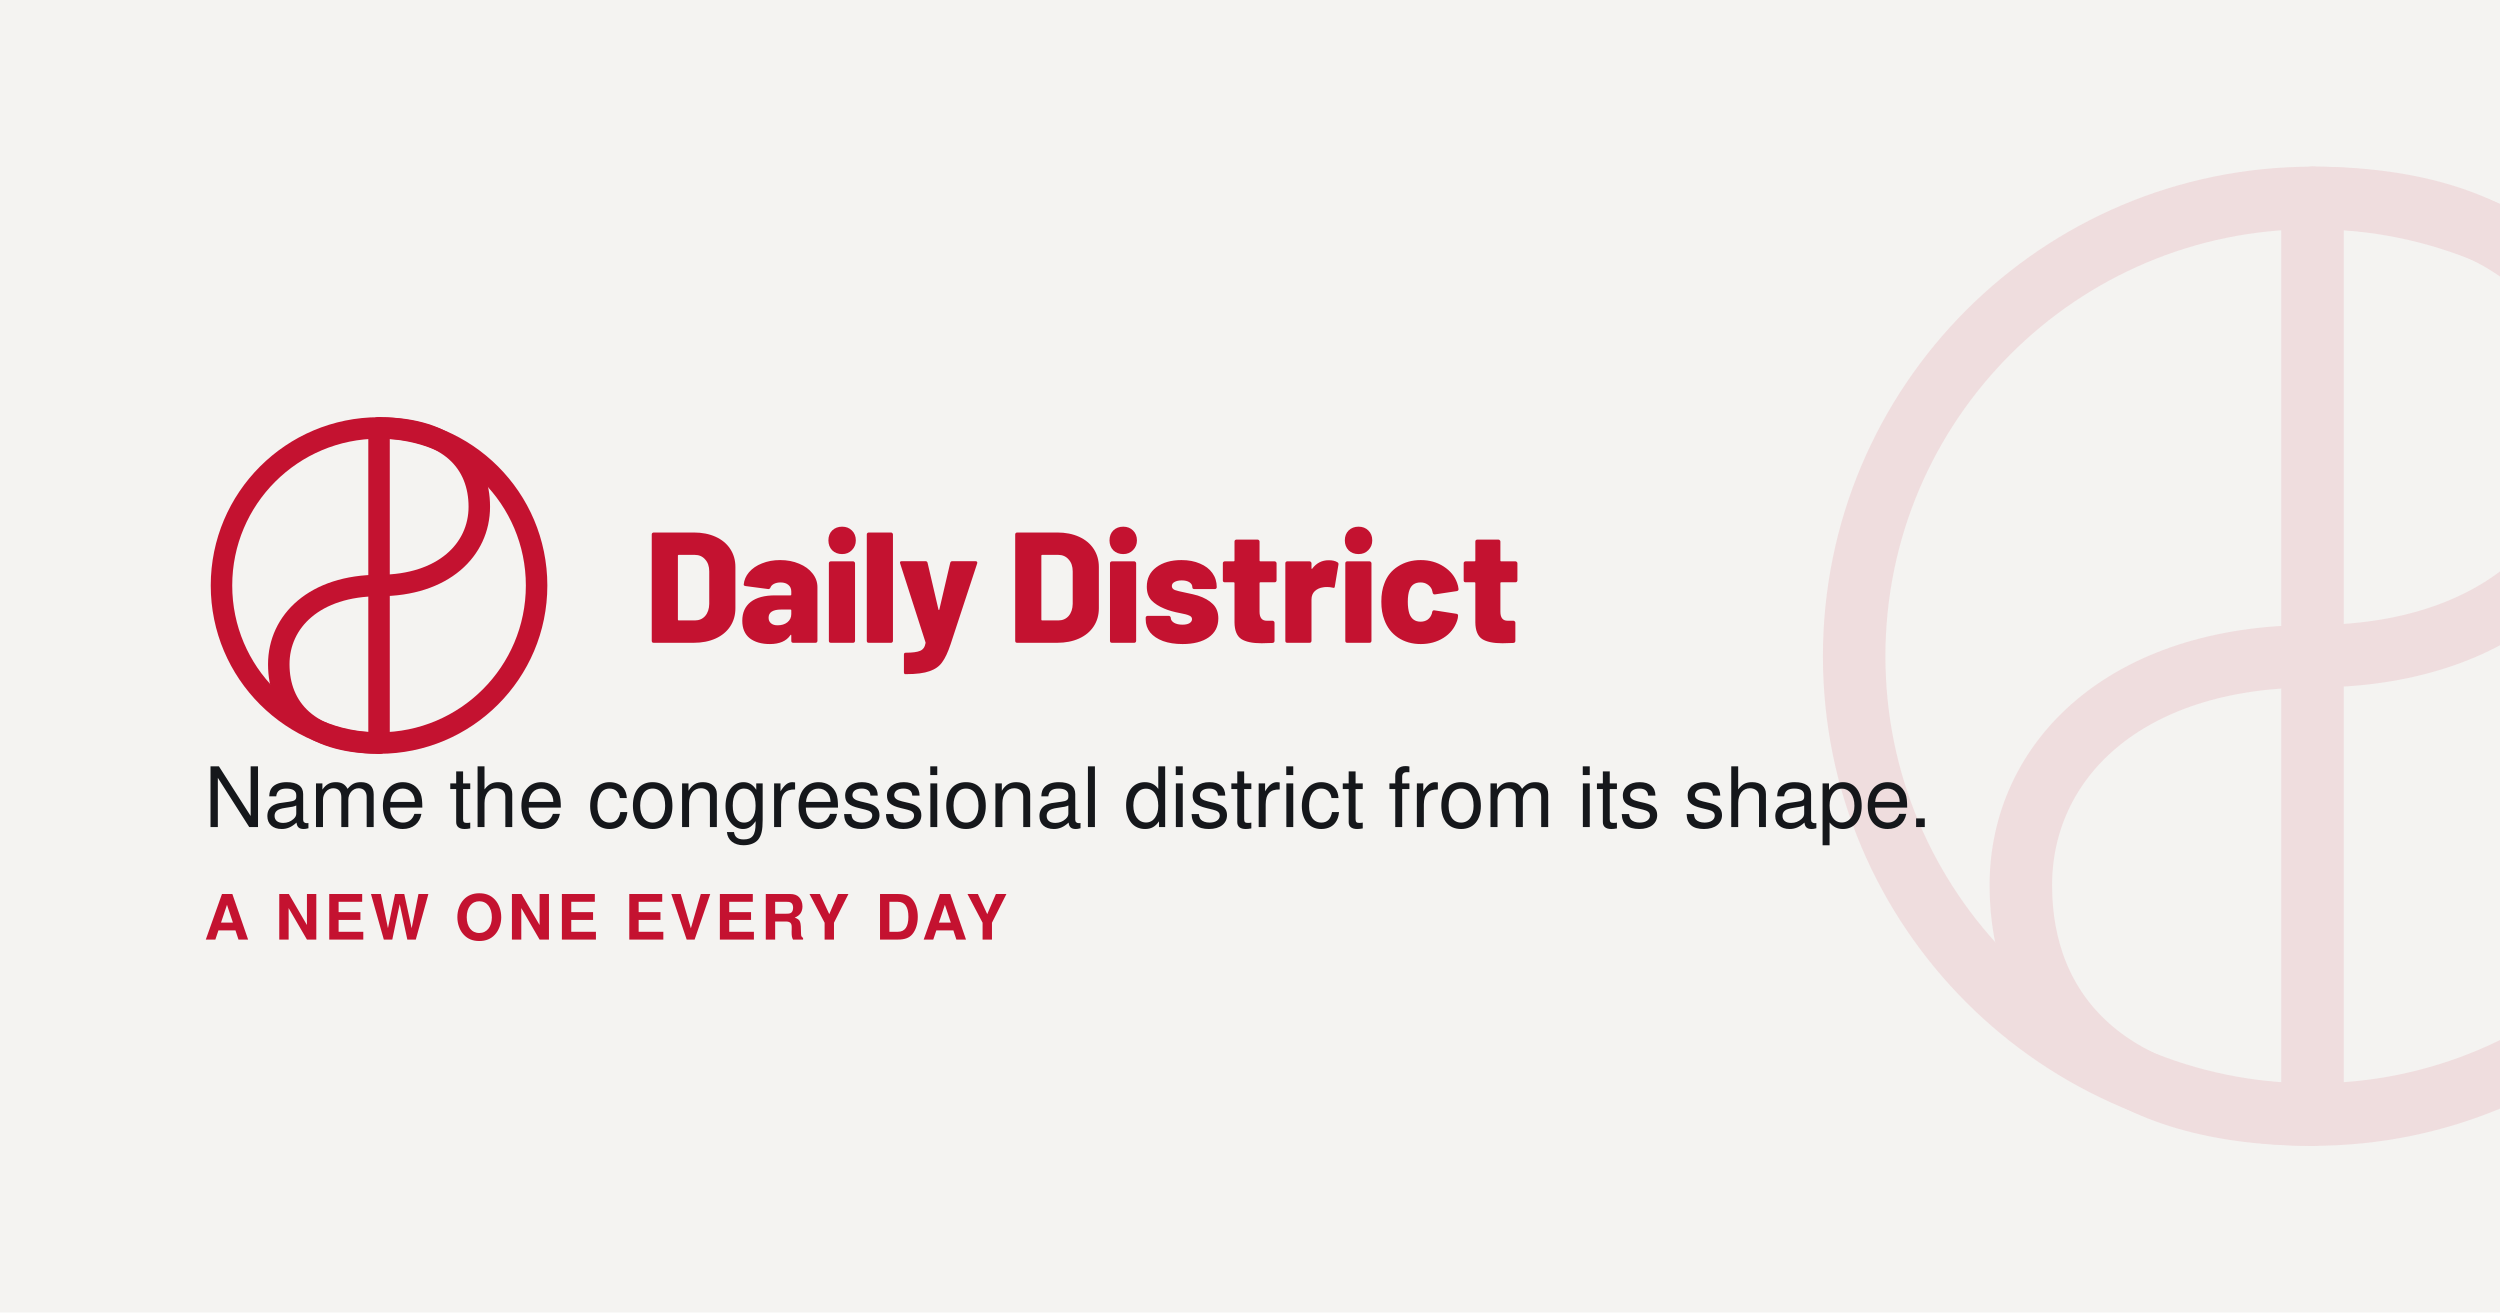
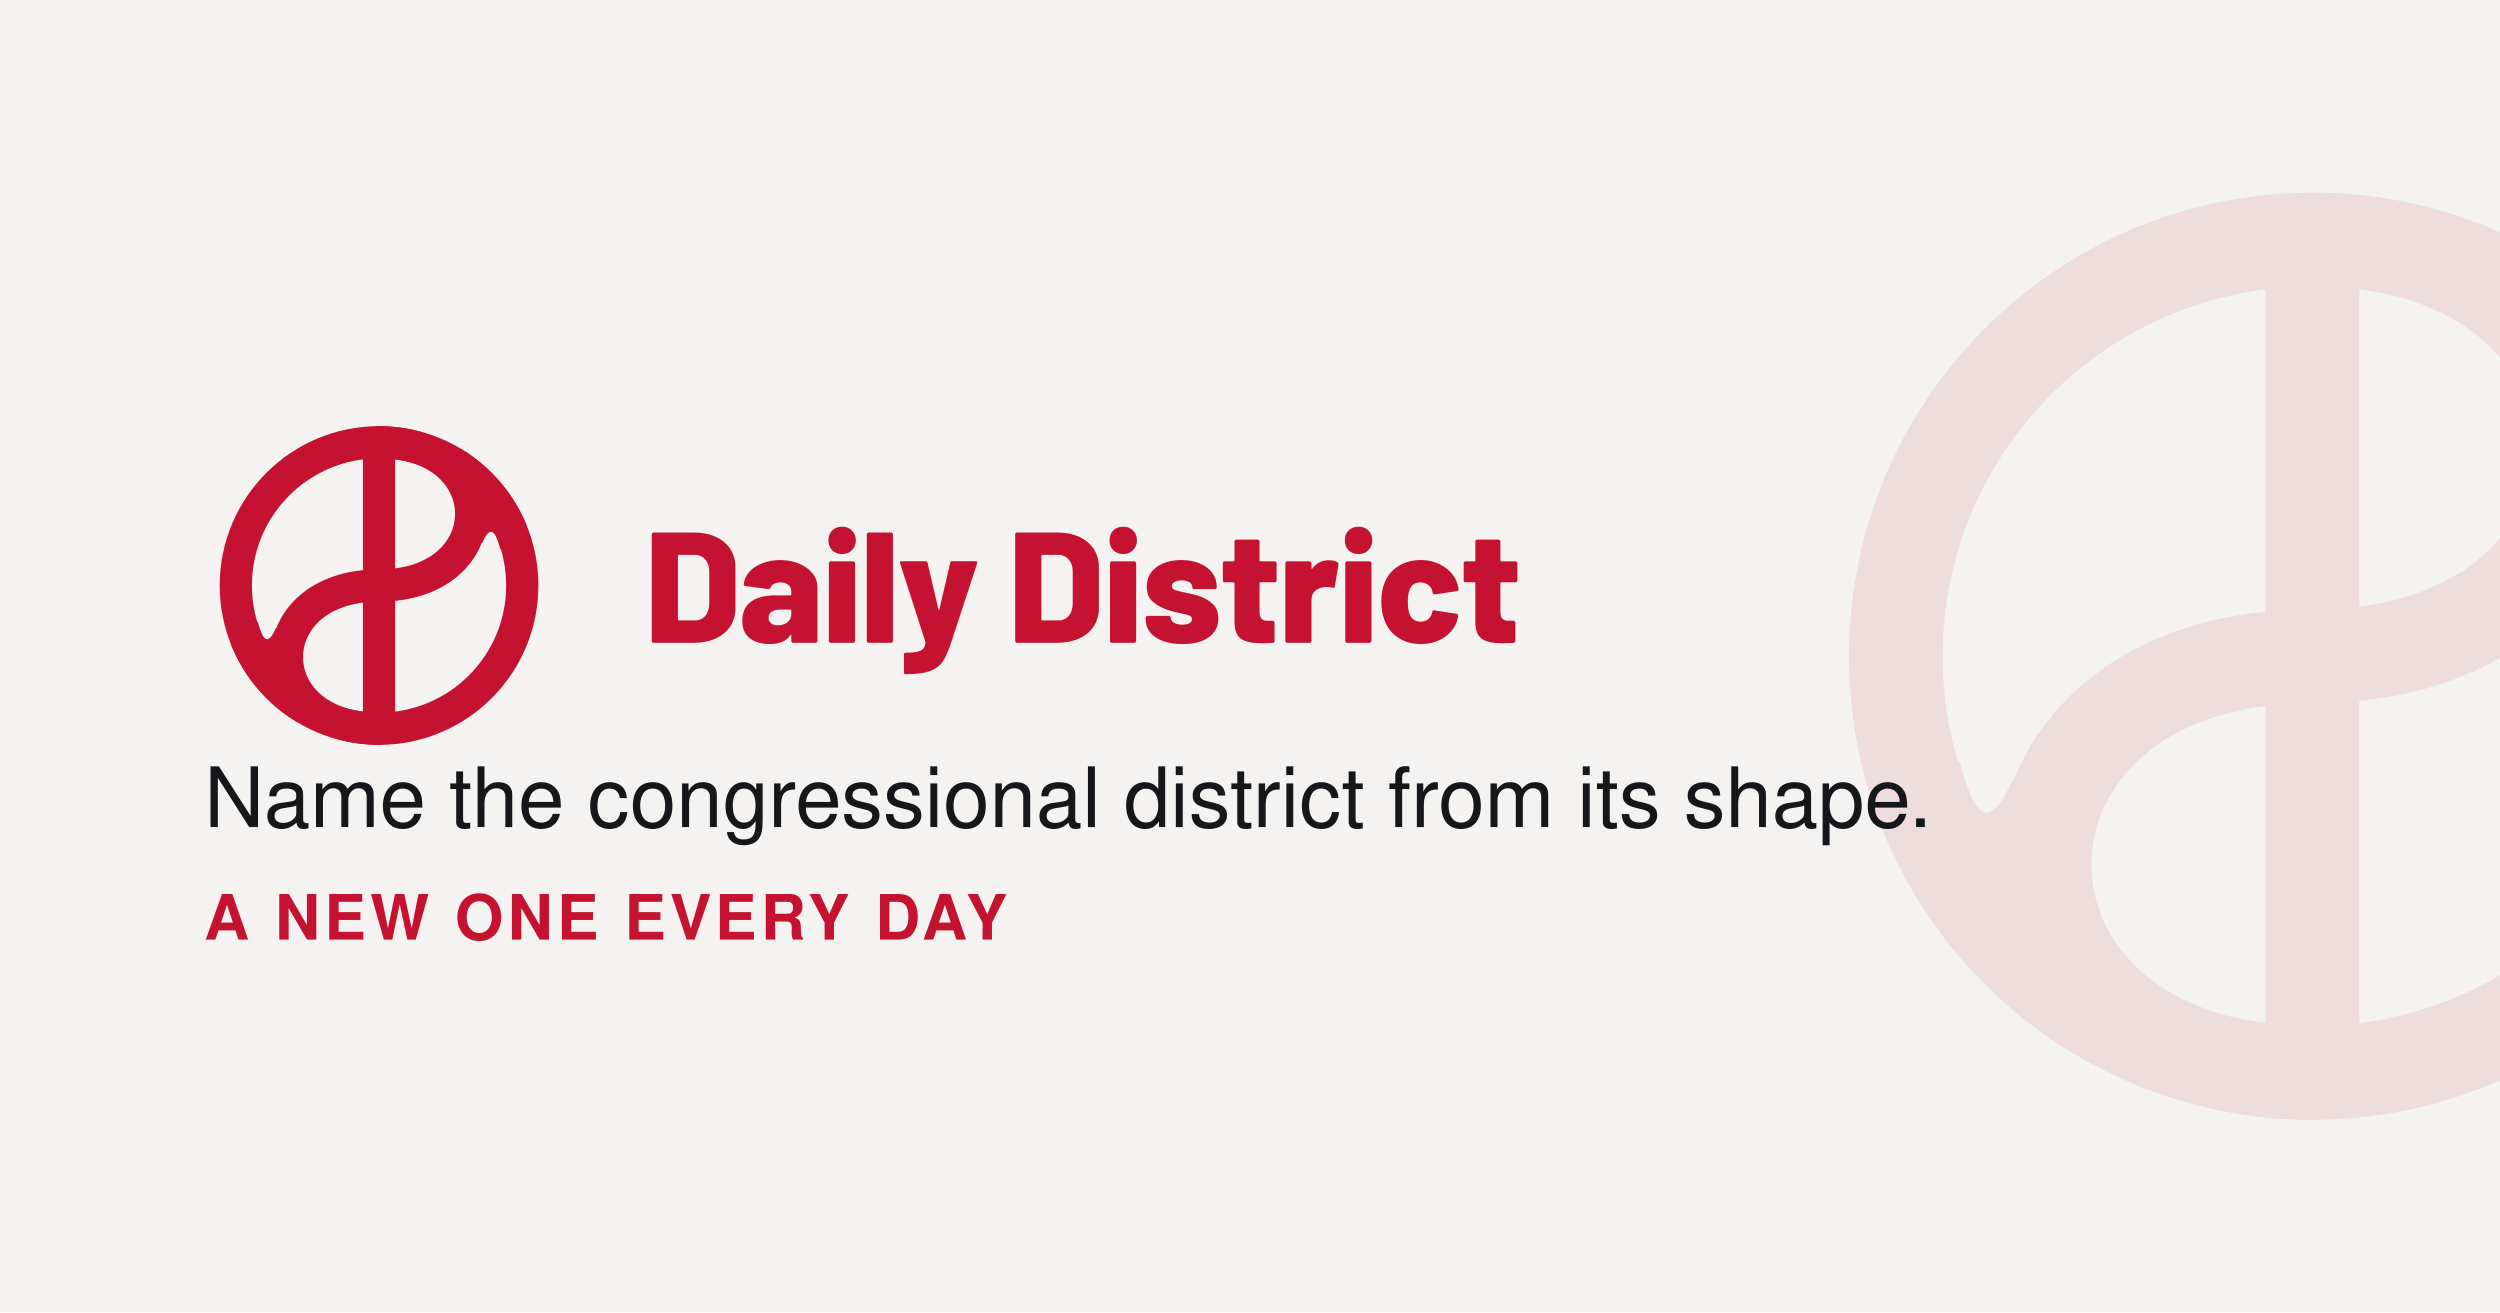
<svg xmlns="http://www.w3.org/2000/svg" viewBox="0 0 1200 630" role="img" aria-label="Daily District">
  <rect width="1200" height="630" fill="#F4F3F1" />
  <g opacity="0.1">
    <g transform="translate(860 65) scale(5)">
-       <g fill="none" stroke="#C41230" stroke-width="6" stroke-linecap="round" stroke-linejoin="round">
-         <circle cx="50" cy="50" r="44" />
-         <path d="M50 6 C 70 6 78 16 78 28 C 78 40 68 50 50 50 C 32 50 22 60 22 72 C 22 84 30 94 50 94" />
-         <line x1="50" y1="6" x2="50" y2="94" />
+       <defs>
+         <clipPath id="src20">
+           <circle cx="50" cy="50" r="44.5" />
+         </clipPath>
+       </defs>
+       <g clip-path="url(#src20)">
+         <g fill="none" stroke="#C41230" stroke-width="9" stroke-linecap="round" stroke-linejoin="round">
+           <circle cx="50" cy="50" r="40" />
+           <path d="M50 10 C 84.3 10 84.3 50 50 50 C 15.7 50 15.7 90 50 90" />
+           <line x1="50" y1="10" x2="50" y2="90" />
+         </g>
+         <path fill="#C41230" stroke="#C41230" stroke-width="0.3" d="M 65.43 13.56 L 66.07 13.79 L 66.71 14.05 L 67.34 14.33 L 67.97 14.63 L 68.59 14.95 L 69.2 15.29 L 69.81 15.65 L 70.4 16.04 L 70.99 16.45 L 71.56 16.88 L 72.12 17.33 L 72.67 17.81 L 73.21 18.31 L 73.73 18.83 L 74.23 19.37 L 74.72 19.94 L 75.18 20.52 L 75.63 21.13 L 76.06 21.76 L 76.46 22.41 L 76.84 23.07 L 77.2 23.76 L 77.53 24.46 L 77.84 25.18 L 78.12 25.91 L 78.38 26.66 L 78.6 27.42 L 78.8 28.2 L 78.96 28.99 L 79.1 29.78 L 79.2 30.59 L 79.28 31.4 L 79.32 32.22 L 79.33 33.05 L 79.31 33.88 L 79.25 34.71 L 79.17 35.54 L 79.05 36.37 L 78.9 37.2 L 78.71 38.03 L 78.84 37.72 L 78.98 37.42 L 79.12 37.12 L 79.28 36.82 L 79.44 36.53 L 79.6 36.24 L 79.79 35.96 L 79.98 35.69 L 80.19 35.44 L 80.43 35.2 L 80.7 35.01 L 81.01 34.87 L 81.34 34.84 L 81.66 34.93 L 81.94 35.11 L 82.18 35.34 L 82.39 35.6 L 82.57 35.88 L 82.74 36.17 L 82.89 36.46 L 83.02 36.77 L 83.15 37.08 L 83.27 37.39 L 83.38 37.7 L 83.49 38.02 L 83.59 38.34 L 83.69 38.65 L 83.78 38.98 L 83.87 39.3 L 83.95 39.62 L 85.85 38 L 87.73 36.35 L 89.59 34.69 L 91.43 32.99 L 93.23 31.27 L 95.01 29.51 L 96.74 27.71 L 98.41 25.85 L 100.02 23.94 L 101.52 21.94 L 102.87 19.84 L 103.95 17.6 L 104.53 15.17 L 104.05 12.76 L 102.29 11.02 L 99.99 10.09 L 97.54 9.62 L 95.05 9.42 L 92.55 9.4 L 90.05 9.5 L 87.56 9.69 L 85.08 9.96 L 82.6 10.28 L 80.13 10.65 L 77.67 11.07 L 75.21 11.51 L 72.76 11.99 L 70.31 12.49 L 67.87 13.01 L 65.43 13.56 Z" />
+         <path fill="#C41230" stroke="#C41230" stroke-width="0.3" d="M 34.57 86.44 L 33.93 86.21 L 33.29 85.95 L 32.66 85.67 L 32.03 85.37 L 31.41 85.05 L 30.80 84.71 L 30.19 84.35 L 29.60 83.96 L 29.01 83.55 L 28.44 83.12 L 27.88 82.67 L 27.33 82.19 L 26.79 81.69 L 26.27 81.17 L 25.77 80.63 L 25.28 80.06 L 24.82 79.48 L 24.37 78.87 L 23.94 78.24 L 23.54 77.59 L 23.16 76.93 L 22.80 76.24 L 22.47 75.54 L 22.16 74.82 L 21.88 74.09 L 21.62 73.34 L 21.40 72.58 L 21.20 71.80 L 21.04 71.01 L 20.90 70.22 L 20.80 69.41 L 20.72 68.60 L 20.68 67.78 L 20.67 66.95 L 20.69 66.12 L 20.75 65.29 L 20.83 64.46 L 20.95 63.63 L 21.10 62.80 L 21.29 61.97 L 21.16 62.28 L 21.02 62.58 L 20.88 62.88 L 20.72 63.18 L 20.56 63.47 L 20.40 63.76 L 20.21 64.04 L 20.02 64.31 L 19.81 64.56 L 19.57 64.80 L 19.30 64.99 L 18.99 65.13 L 18.66 65.16 L 18.34 65.07 L 18.06 64.89 L 17.82 64.66 L 17.61 64.40 L 17.43 64.12 L 17.26 63.83 L 17.11 63.54 L 16.98 63.23 L 16.85 62.92 L 16.73 62.61 L 16.62 62.30 L 16.51 61.98 L 16.41 61.66 L 16.31 61.35 L 16.22 61.02 L 16.13 60.70 L 16.05 60.38 L 14.15 62.00 L 12.27 63.65 L 10.41 65.31 L 8.57 67.01 L 6.77 68.73 L 4.99 70.49 L 3.26 72.29 L 1.59 74.15 L -0.02 76.06 L -1.52 78.06 L -2.87 80.16 L -3.95 82.40 L -4.53 84.83 L -4.05 87.24 L -2.29 88.98 L 0.01 89.91 L 2.46 90.38 L 4.95 90.58 L 7.45 90.60 L 9.95 90.50 L 12.44 90.31 L 14.92 90.04 L 17.40 89.72 L 19.87 89.35 L 22.33 88.93 L 24.79 88.49 L 27.24 88.01 L 29.69 87.51 L 32.13 86.99 L 34.57 86.44 Z" />
      </g>
    </g>
  </g>
  <g transform="translate(96 195.1) scale(1.7188)">
-     <g fill="none" stroke="#C41230" stroke-width="6" stroke-linecap="round" stroke-linejoin="round">
-       <circle cx="50" cy="50" r="44" />
-       <path d="M50 6 C 70 6 78 16 78 28 C 78 40 68 50 50 50 C 32 50 22 60 22 72 C 22 84 30 94 50 94" />
-       <line x1="50" y1="6" x2="50" y2="94" />
+     <defs>
+       <clipPath id="src19">
+         <circle cx="50" cy="50" r="44.5" />
+       </clipPath>
+     </defs>
+     <g clip-path="url(#src19)">
+       <g fill="none" stroke="#C41230" stroke-width="9" stroke-linecap="round" stroke-linejoin="round">
+         <circle cx="50" cy="50" r="40" />
+         <path d="M50 10 C 84.3 10 84.3 50 50 50 C 15.7 50 15.7 90 50 90" />
+         <line x1="50" y1="10" x2="50" y2="90" />
+       </g>
+       <path fill="#C41230" stroke="#C41230" stroke-width="0.3" d="M 65.43 13.56 L 66.07 13.79 L 66.71 14.05 L 67.34 14.33 L 67.97 14.63 L 68.59 14.95 L 69.2 15.29 L 69.81 15.65 L 70.4 16.04 L 70.99 16.45 L 71.56 16.88 L 72.12 17.33 L 72.67 17.81 L 73.21 18.31 L 73.73 18.83 L 74.23 19.37 L 74.72 19.94 L 75.18 20.52 L 75.63 21.13 L 76.06 21.76 L 76.46 22.41 L 76.84 23.07 L 77.2 23.76 L 77.53 24.46 L 77.84 25.18 L 78.12 25.91 L 78.38 26.66 L 78.6 27.42 L 78.8 28.2 L 78.96 28.99 L 79.1 29.78 L 79.2 30.59 L 79.28 31.4 L 79.32 32.22 L 79.33 33.05 L 79.31 33.88 L 79.25 34.71 L 79.17 35.54 L 79.05 36.37 L 78.9 37.2 L 78.71 38.03 L 78.84 37.72 L 78.98 37.42 L 79.12 37.12 L 79.28 36.82 L 79.44 36.53 L 79.6 36.24 L 79.79 35.96 L 79.98 35.69 L 80.19 35.44 L 80.43 35.2 L 80.7 35.01 L 81.01 34.87 L 81.34 34.84 L 81.66 34.93 L 81.94 35.11 L 82.18 35.34 L 82.39 35.6 L 82.57 35.88 L 82.74 36.17 L 82.89 36.46 L 83.02 36.77 L 83.15 37.08 L 83.27 37.39 L 83.38 37.7 L 83.49 38.02 L 83.59 38.34 L 83.69 38.65 L 83.78 38.98 L 83.87 39.3 L 83.95 39.62 L 85.85 38 L 87.73 36.35 L 89.59 34.69 L 91.43 32.99 L 93.23 31.27 L 95.01 29.51 L 96.74 27.71 L 98.41 25.85 L 100.02 23.94 L 101.52 21.94 L 102.87 19.84 L 103.95 17.6 L 104.53 15.17 L 104.05 12.76 L 102.29 11.02 L 99.99 10.09 L 97.54 9.62 L 95.05 9.42 L 92.55 9.4 L 90.05 9.5 L 87.56 9.69 L 85.08 9.96 L 82.6 10.28 L 80.13 10.65 L 77.67 11.07 L 75.21 11.51 L 72.76 11.99 L 70.31 12.49 L 67.87 13.01 L 65.43 13.56 Z" />
+       <path fill="#C41230" stroke="#C41230" stroke-width="0.3" d="M 34.57 86.44 L 33.93 86.21 L 33.29 85.95 L 32.66 85.67 L 32.03 85.37 L 31.41 85.05 L 30.80 84.71 L 30.19 84.35 L 29.60 83.96 L 29.01 83.55 L 28.44 83.12 L 27.88 82.67 L 27.33 82.19 L 26.79 81.69 L 26.27 81.17 L 25.77 80.63 L 25.28 80.06 L 24.82 79.48 L 24.37 78.87 L 23.94 78.24 L 23.54 77.59 L 23.16 76.93 L 22.80 76.24 L 22.47 75.54 L 22.16 74.82 L 21.88 74.09 L 21.62 73.34 L 21.40 72.58 L 21.20 71.80 L 21.04 71.01 L 20.90 70.22 L 20.80 69.41 L 20.72 68.60 L 20.68 67.78 L 20.67 66.95 L 20.69 66.12 L 20.75 65.29 L 20.83 64.46 L 20.95 63.63 L 21.10 62.80 L 21.29 61.97 L 21.16 62.28 L 21.02 62.58 L 20.88 62.88 L 20.72 63.18 L 20.56 63.47 L 20.40 63.76 L 20.21 64.04 L 20.02 64.31 L 19.81 64.56 L 19.57 64.80 L 19.30 64.99 L 18.99 65.13 L 18.66 65.16 L 18.34 65.07 L 18.06 64.89 L 17.82 64.66 L 17.61 64.40 L 17.43 64.12 L 17.26 63.83 L 17.11 63.54 L 16.98 63.23 L 16.85 62.92 L 16.73 62.61 L 16.62 62.30 L 16.51 61.98 L 16.41 61.66 L 16.31 61.35 L 16.22 61.02 L 16.13 60.70 L 16.05 60.38 L 14.15 62.00 L 12.27 63.65 L 10.41 65.31 L 8.57 67.01 L 6.77 68.73 L 4.99 70.49 L 3.26 72.29 L 1.59 74.15 L -0.02 76.06 L -1.52 78.06 L -2.87 80.16 L -3.95 82.40 L -4.53 84.83 L -4.05 87.24 L -2.29 88.98 L 0.01 89.91 L 2.46 90.38 L 4.95 90.58 L 7.45 90.60 L 9.95 90.50 L 12.44 90.31 L 14.92 90.04 L 17.40 89.72 L 19.87 89.35 L 22.33 88.93 L 24.79 88.49 L 27.24 88.01 L 29.69 87.51 L 32.13 86.99 L 34.57 86.44 Z" />
    </g>
    <g transform="translate(124 22)">
      <path fill="#C41230" d="M 2.684,44 Q 2.464,44 2.288,43.868 2.156,43.692 2.156,43.472 V 13.728 q 0,-0.22 0.132,-0.352 Q 2.464,13.2 2.684,13.2 h 11.22 q 3.432,0 6.072,1.188 2.64,1.188 4.092,3.388 1.452,2.2 1.452,5.06 v 11.528 q 0,2.86 -1.452,5.06 -1.452,2.2 -4.092,3.388 -2.64,1.188 -6.072,1.188 Z M 9.46,37.532 q 0,0.22 0.22,0.22 h 4.532 q 1.76,0 2.86,-1.232 1.1,-1.276 1.144,-3.388 v -9.064 q 0,-2.112 -1.144,-3.344 -1.1,-1.276 -2.904,-1.276 H 9.68 q -0.22,0 -0.22,0.22 z M 38,20.9 q 2.948,0 5.324,1.012 2.376,0.968 3.74,2.728 1.364,1.716 1.364,3.828 v 15.004 q 0,0.22 -0.176,0.396 -0.132,0.132 -0.352,0.132 h -6.248 q -0.22,0 -0.396,-0.132 -0.132,-0.176 -0.132,-0.396 v -1.54 q 0,-0.176 -0.088,-0.176 -0.088,-0.044 -0.176,0.132 -1.672,2.464 -5.72,2.464 -3.52,0 -5.632,-1.628 -2.068,-1.672 -2.068,-4.884 0,-3.388 2.332,-5.236 2.376,-1.848 6.864,-1.848 h 4.268 q 0.22,0 0.22,-0.22 V 29.7 q 0,-1.188 -0.792,-1.848 -0.792,-0.704 -2.2,-0.704 -1.056,0 -1.848,0.396 -0.748,0.396 -0.968,1.012 -0.22,0.484 -0.616,0.44 l -6.336,-0.836 q -0.528,-0.088 -0.528,-0.396 0.176,-1.936 1.496,-3.476 1.364,-1.584 3.608,-2.464 2.288,-0.924 5.06,-0.924 z m -0.704,18.216 q 1.672,0 2.728,-0.836 1.1,-0.88 1.1,-2.288 v -1.056 q 0,-0.22 -0.22,-0.22 h -2.64 q -1.672,0 -2.596,0.572 -0.88,0.572 -0.88,1.716 0,0.968 0.66,1.54 0.66,0.572 1.848,0.572 z M 55.32,19.228 q -1.672,0 -2.772,-1.056 -1.056,-1.1 -1.056,-2.772 0,-1.716 1.056,-2.772 1.1,-1.056 2.772,-1.056 1.672,0 2.728,1.056 1.1,1.056 1.1,2.772 0,1.628 -1.1,2.728 -1.056,1.1 -2.728,1.1 z M 52.152,44 q -0.22,0 -0.396,-0.132 -0.132,-0.176 -0.132,-0.396 V 21.78 q 0,-0.22 0.132,-0.352 0.176,-0.176 0.396,-0.176 h 6.248 q 0.22,0 0.352,0.176 0.176,0.132 0.176,0.352 v 21.692 q 0,0.22 -0.176,0.396 -0.132,0.132 -0.352,0.132 z m 10.588,0 q -0.22,0 -0.396,-0.132 -0.132,-0.176 -0.132,-0.396 V 13.728 q 0,-0.22 0.132,-0.352 0.176,-0.176 0.396,-0.176 h 6.248 q 0.22,0 0.352,0.176 0.176,0.132 0.176,0.352 v 29.744 q 0,0.22 -0.176,0.396 -0.132,0.132 -0.352,0.132 z m 10.148,8.756 q -0.132,0 -0.22,-0.176 -0.088,-0.132 -0.088,-0.352 V 47.3 q 0,-0.528 0.484,-0.528 2.816,0 4.048,-0.528 1.232,-0.528 1.496,-2.112 0.044,-0.088 0,-0.264 l -7.084,-22.044 q -0.044,-0.088 -0.044,-0.22 0,-0.396 0.484,-0.396 h 6.644 q 0.44,0 0.572,0.44 l 3.036,13.024 q 0.044,0.176 0.132,0.176 0.088,0 0.132,-0.176 l 3.036,-13.024 q 0.132,-0.44 0.572,-0.44 h 6.512 q 0.264,0 0.396,0.176 0.132,0.132 0.044,0.44 l -7.436,22.616 q -1.1,3.3 -2.332,4.972 -1.188,1.716 -3.52,2.508 -2.288,0.836 -6.556,0.836 z M 104.184,44 q -0.22,0 -0.396,-0.132 -0.132,-0.176 -0.132,-0.396 V 13.728 q 0,-0.22 0.132,-0.352 0.176,-0.176 0.396,-0.176 h 11.22 q 3.432,0 6.072,1.188 2.64,1.188 4.092,3.388 1.452,2.2 1.452,5.06 v 11.528 q 0,2.86 -1.452,5.06 -1.452,2.2 -4.092,3.388 -2.64,1.188 -6.072,1.188 z m 6.776,-6.468 q 0,0.22 0.22,0.22 h 4.532 q 1.76,0 2.86,-1.232 1.1,-1.276 1.144,-3.388 v -9.064 q 0,-2.112 -1.144,-3.344 -1.1,-1.276 -2.904,-1.276 h -4.488 q -0.22,0 -0.22,0.22 z m 22.864,-18.304 q -1.672,0 -2.772,-1.056 -1.056,-1.1 -1.056,-2.772 0,-1.716 1.056,-2.772 1.1,-1.056 2.772,-1.056 1.672,0 2.728,1.056 1.1,1.056 1.1,2.772 0,1.628 -1.1,2.728 -1.056,1.1 -2.728,1.1 z M 130.656,44 q -0.22,0 -0.396,-0.132 -0.132,-0.176 -0.132,-0.396 V 21.78 q 0,-0.22 0.132,-0.352 0.176,-0.176 0.396,-0.176 h 6.248 q 0.22,0 0.352,0.176 0.176,0.132 0.176,0.352 v 21.692 q 0,0.22 -0.176,0.396 -0.132,0.132 -0.352,0.132 z m 19.74,0.352 q -3.124,0 -5.456,-0.836 -2.332,-0.88 -3.608,-2.42 -1.232,-1.584 -1.232,-3.608 v -0.484 q 0,-0.22 0.132,-0.352 0.176,-0.176 0.396,-0.176 h 5.94 q 0.22,0 0.352,0.176 0.176,0.132 0.176,0.352 0,0.836 0.924,1.408 0.924,0.528 2.332,0.528 1.232,0 1.936,-0.396 0.748,-0.44 0.748,-1.144 0,-0.704 -0.792,-1.012 -0.748,-0.352 -2.464,-0.66 -2.772,-0.528 -4.488,-1.276 -2.244,-0.924 -3.564,-2.288 -1.32,-1.408 -1.32,-3.828 0,-3.432 2.64,-5.412 2.684,-2.024 7.04,-2.024 2.948,0 5.148,0.968 2.244,0.924 3.476,2.64 1.232,1.716 1.232,3.96 0,0.22 -0.176,0.396 -0.132,0.132 -0.352,0.132 h -5.764 q -0.22,0 -0.396,-0.132 -0.132,-0.176 -0.132,-0.396 0,-0.836 -0.792,-1.364 -0.792,-0.528 -2.156,-0.528 -1.232,0 -2.024,0.44 -0.748,0.396 -0.748,1.144 0,0.748 0.836,1.1 0.836,0.308 2.816,0.704 2.552,0.528 3.564,0.836 2.728,0.88 4.224,2.376 1.54,1.496 1.54,4.004 0,3.432 -2.728,5.324 -2.684,1.848 -7.26,1.848 z m 26.252,-17.776 q 0,0.22 -0.176,0.396 -0.132,0.132 -0.352,0.132 h -4.004 q -0.22,0 -0.22,0.22 v 8.008 q 0,2.508 2.024,2.508 h 1.628 q 0.22,0 0.352,0.176 0.176,0.132 0.176,0.352 v 5.104 q 0,0.484 -0.528,0.572 -2.112,0.088 -3.08,0.088 -3.828,0 -5.676,-1.188 -1.848,-1.232 -1.892,-4.62 v -11 q 0,-0.22 -0.22,-0.22 h -2.508 q -0.22,0 -0.396,-0.132 -0.132,-0.176 -0.132,-0.396 V 21.78 q 0,-0.22 0.132,-0.352 0.176,-0.176 0.396,-0.176 h 2.508 q 0.22,0 0.22,-0.22 v -5.324 q 0,-0.22 0.132,-0.352 0.176,-0.176 0.396,-0.176 h 5.94 q 0.22,0 0.352,0.176 0.176,0.132 0.176,0.352 v 5.324 q 0,0.22 0.22,0.22 h 4.004 q 0.22,0 0.352,0.176 0.176,0.132 0.176,0.352 z m 14.548,-5.632 q 1.584,0 2.464,0.572 0.352,0.22 0.264,0.66 l -1.012,6.116 q -0.044,0.528 -0.616,0.308 -0.792,-0.176 -1.496,-0.176 -0.748,0 -1.144,0.088 -1.364,0.176 -2.332,1.056 -0.924,0.88 -0.924,2.332 v 11.572 q 0,0.22 -0.176,0.396 -0.132,0.132 -0.352,0.132 h -6.248 q -0.22,0 -0.396,-0.132 -0.132,-0.176 -0.132,-0.396 V 21.78 q 0,-0.22 0.132,-0.352 0.176,-0.176 0.396,-0.176 h 6.248 q 0.22,0 0.352,0.176 0.176,0.132 0.176,0.352 v 1.408 q 0,0.132 0.088,0.176 0.088,0.044 0.132,-0.088 1.76,-2.332 4.576,-2.332 z m 8.344,-1.716 q -1.672,0 -2.772,-1.056 -1.056,-1.1 -1.056,-2.772 0,-1.716 1.056,-2.772 1.1,-1.056 2.772,-1.056 1.672,0 2.728,1.056 1.1,1.056 1.1,2.772 0,1.628 -1.1,2.728 -1.056,1.1 -2.728,1.1 z M 196.372,44 q -0.22,0 -0.396,-0.132 -0.132,-0.176 -0.132,-0.396 V 21.78 q 0,-0.22 0.132,-0.352 0.176,-0.176 0.396,-0.176 h 6.248 q 0.22,0 0.352,0.176 0.176,0.132 0.176,0.352 v 21.692 q 0,0.22 -0.176,0.396 -0.132,0.132 -0.352,0.132 z m 20.532,0.352 q -3.608,0 -6.336,-1.804 -2.684,-1.804 -3.828,-4.972 -0.836,-2.112 -0.836,-5.06 0,-2.948 0.836,-5.06 1.1,-3.08 3.828,-4.796 2.728,-1.76 6.336,-1.76 3.652,0 6.424,1.804 2.772,1.804 3.74,4.576 0.308,0.792 0.396,1.716 0,0.484 -0.484,0.572 l -6.116,0.924 h -0.088 q -0.396,0 -0.528,-0.44 l -0.088,-0.396 q -0.088,-0.352 -0.176,-0.616 -0.396,-0.836 -1.232,-1.364 -0.792,-0.528 -1.892,-0.528 -2.332,0 -3.08,2.068 -0.484,1.232 -0.484,3.344 0,1.892 0.44,3.3 0.836,2.244 3.124,2.244 1.144,0 1.98,-0.572 0.836,-0.616 1.188,-1.716 0.044,-0.088 0.044,-0.264 0.044,-0.044 0.044,-0.176 0.132,-0.528 0.616,-0.44 l 6.16,0.968 q 0.44,0.088 0.44,0.484 0,0.66 -0.264,1.452 -1.056,3.08 -3.828,4.796 -2.728,1.716 -6.336,1.716 z m 27,-17.776 q 0,0.22 -0.176,0.396 -0.132,0.132 -0.352,0.132 h -4.004 q -0.22,0 -0.22,0.22 v 8.008 q 0,2.508 2.024,2.508 h 1.628 q 0.22,0 0.352,0.176 0.176,0.132 0.176,0.352 v 5.104 q 0,0.484 -0.528,0.572 -2.112,0.088 -3.08,0.088 -3.828,0 -5.676,-1.188 -1.848,-1.232 -1.892,-4.62 v -11 q 0,-0.22 -0.22,-0.22 h -2.508 q -0.22,0 -0.396,-0.132 -0.132,-0.176 -0.132,-0.396 V 21.78 q 0,-0.22 0.132,-0.352 0.176,-0.176 0.396,-0.176 h 2.508 q 0.22,0 0.22,-0.22 v -5.324 q 0,-0.22 0.132,-0.352 0.176,-0.176 0.396,-0.176 h 5.94 q 0.22,0 0.352,0.176 0.176,0.132 0.176,0.352 v 5.324 q 0,0.22 0.22,0.22 h 4.004 q 0.22,0 0.352,0.176 0.176,0.132 0.176,0.352 z" />
    </g>
  </g>
  <text x="98" y="397" font-family="Space Grotesk, Barlow, Helvetica, Arial, sans-serif" font-size="40" font-weight="500" fill="#15171B">Name the congressional district from its shape.</text>
  <text x="98" y="451" font-family="JetBrains Mono, Barlow, Helvetica, Arial, sans-serif" font-size="30" font-weight="700" fill="#C41230" letter-spacing="2">A NEW ONE EVERY DAY</text>
</svg>
